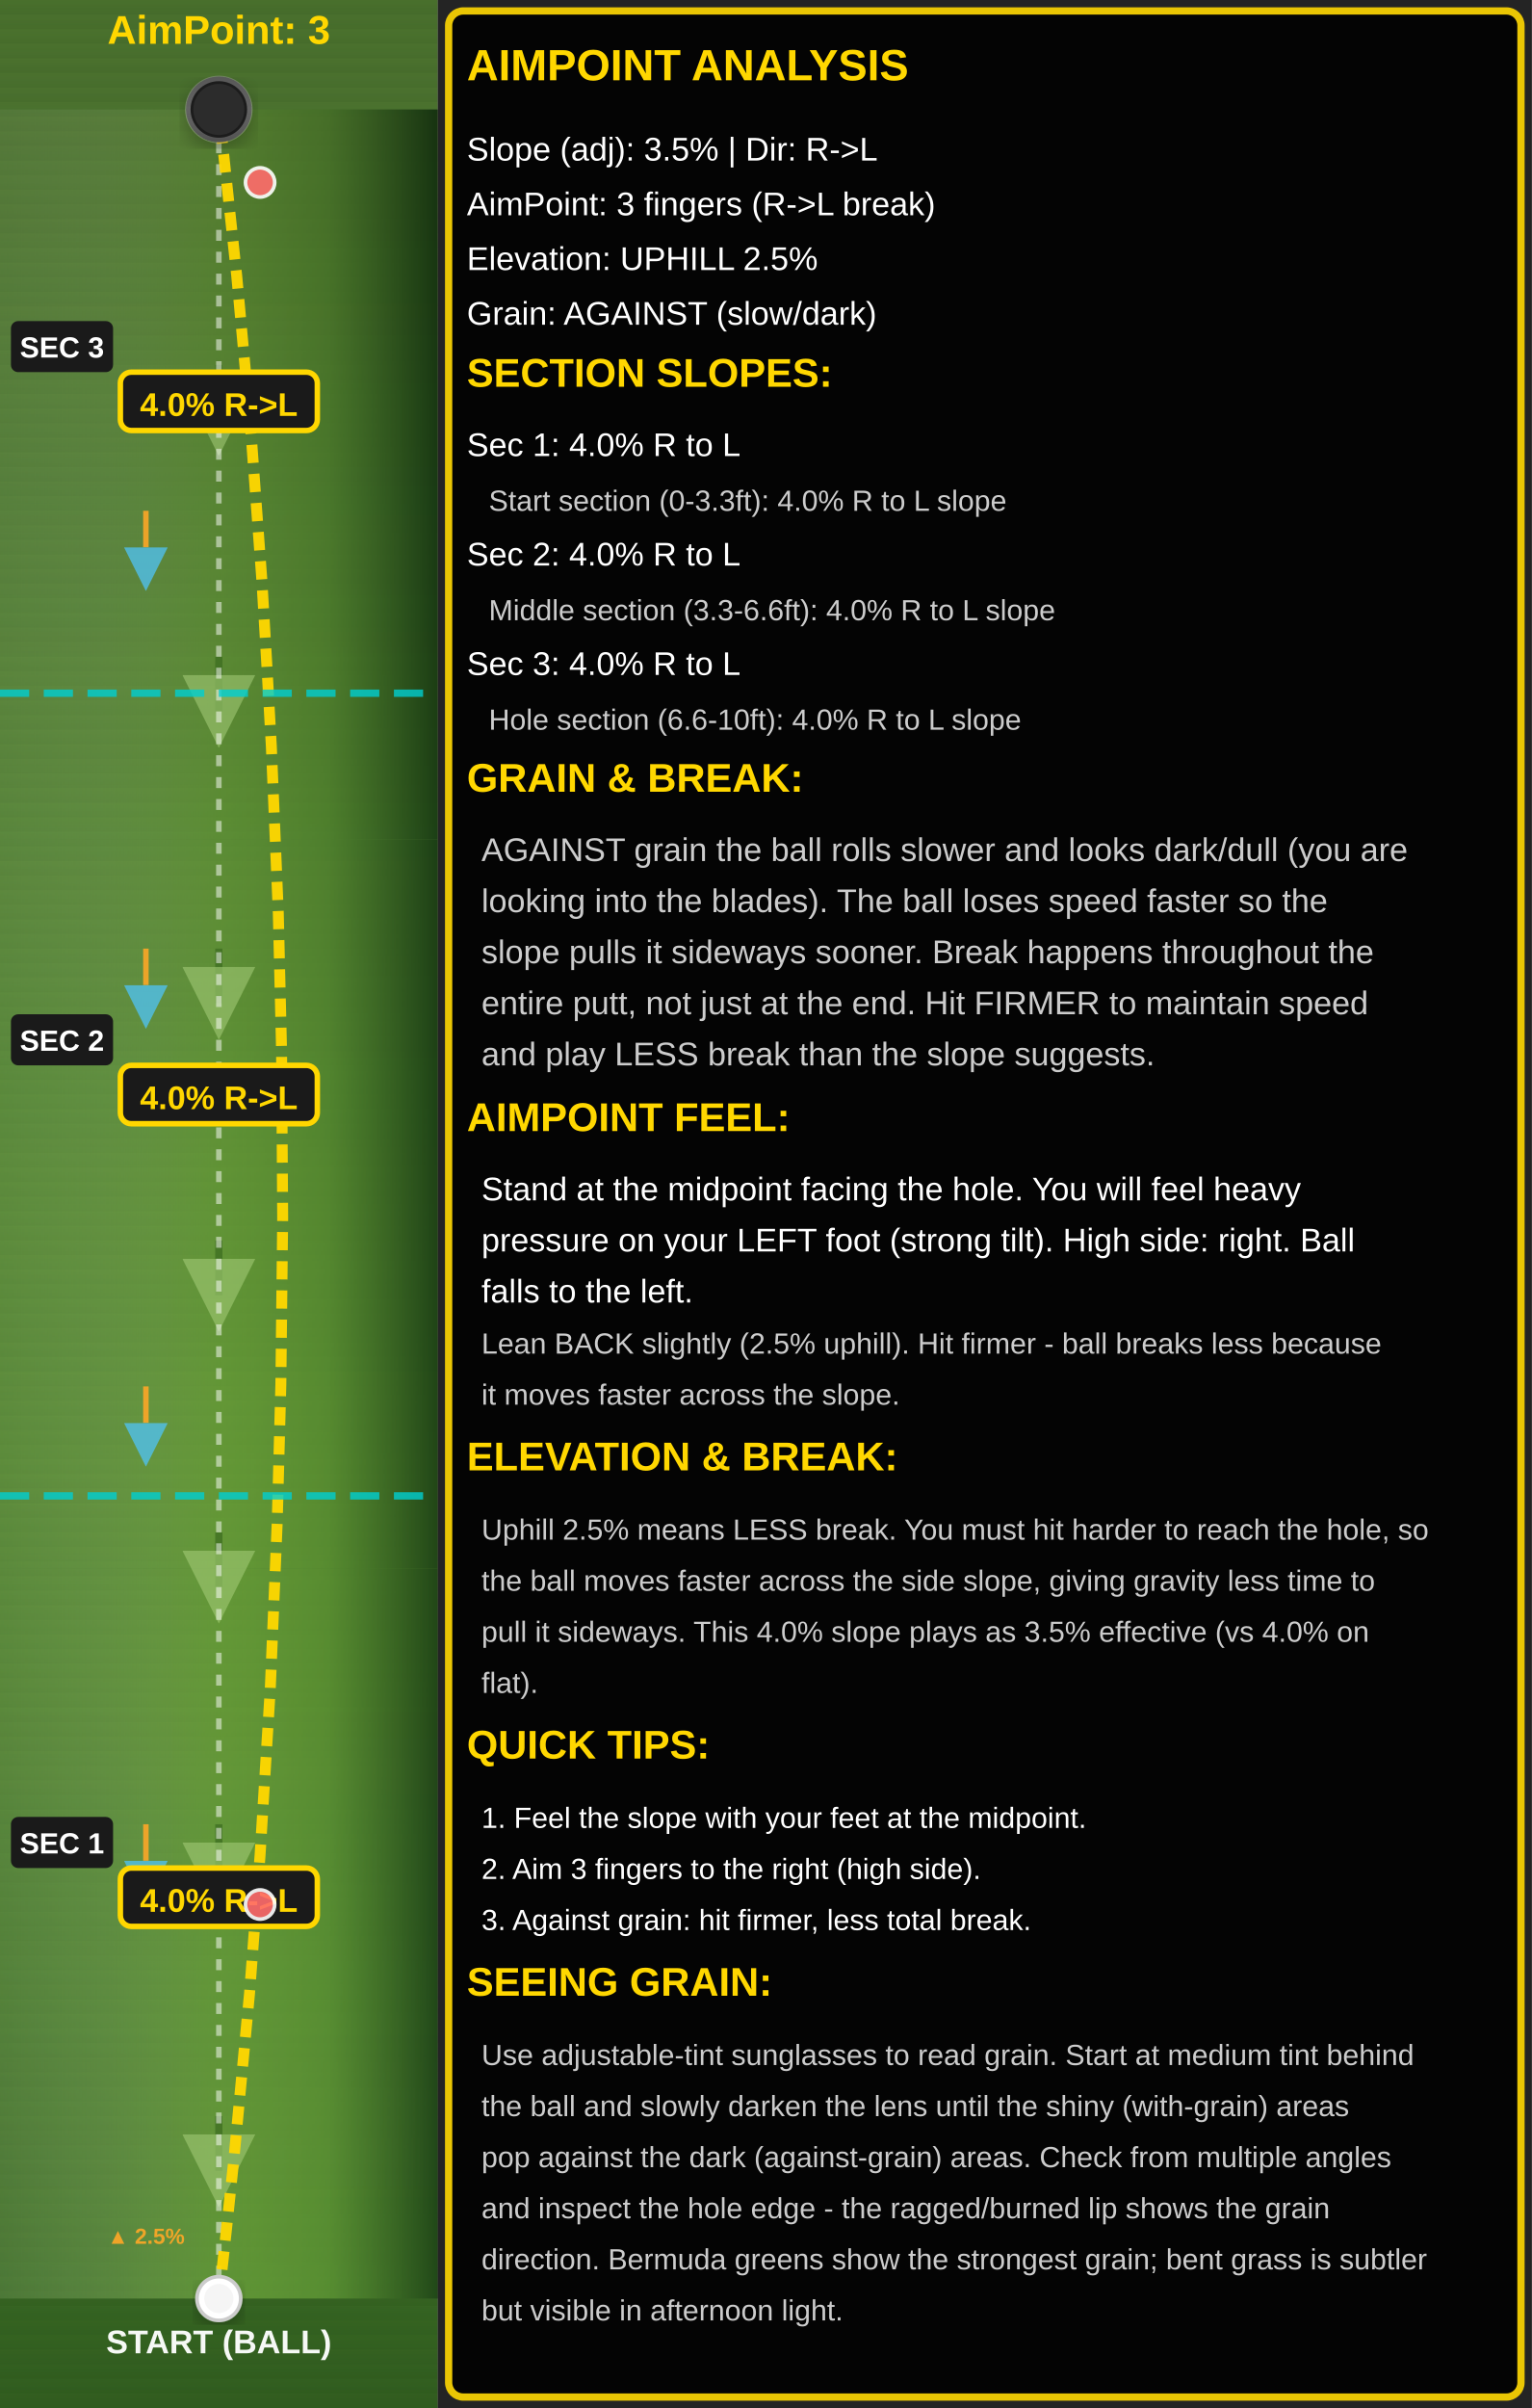
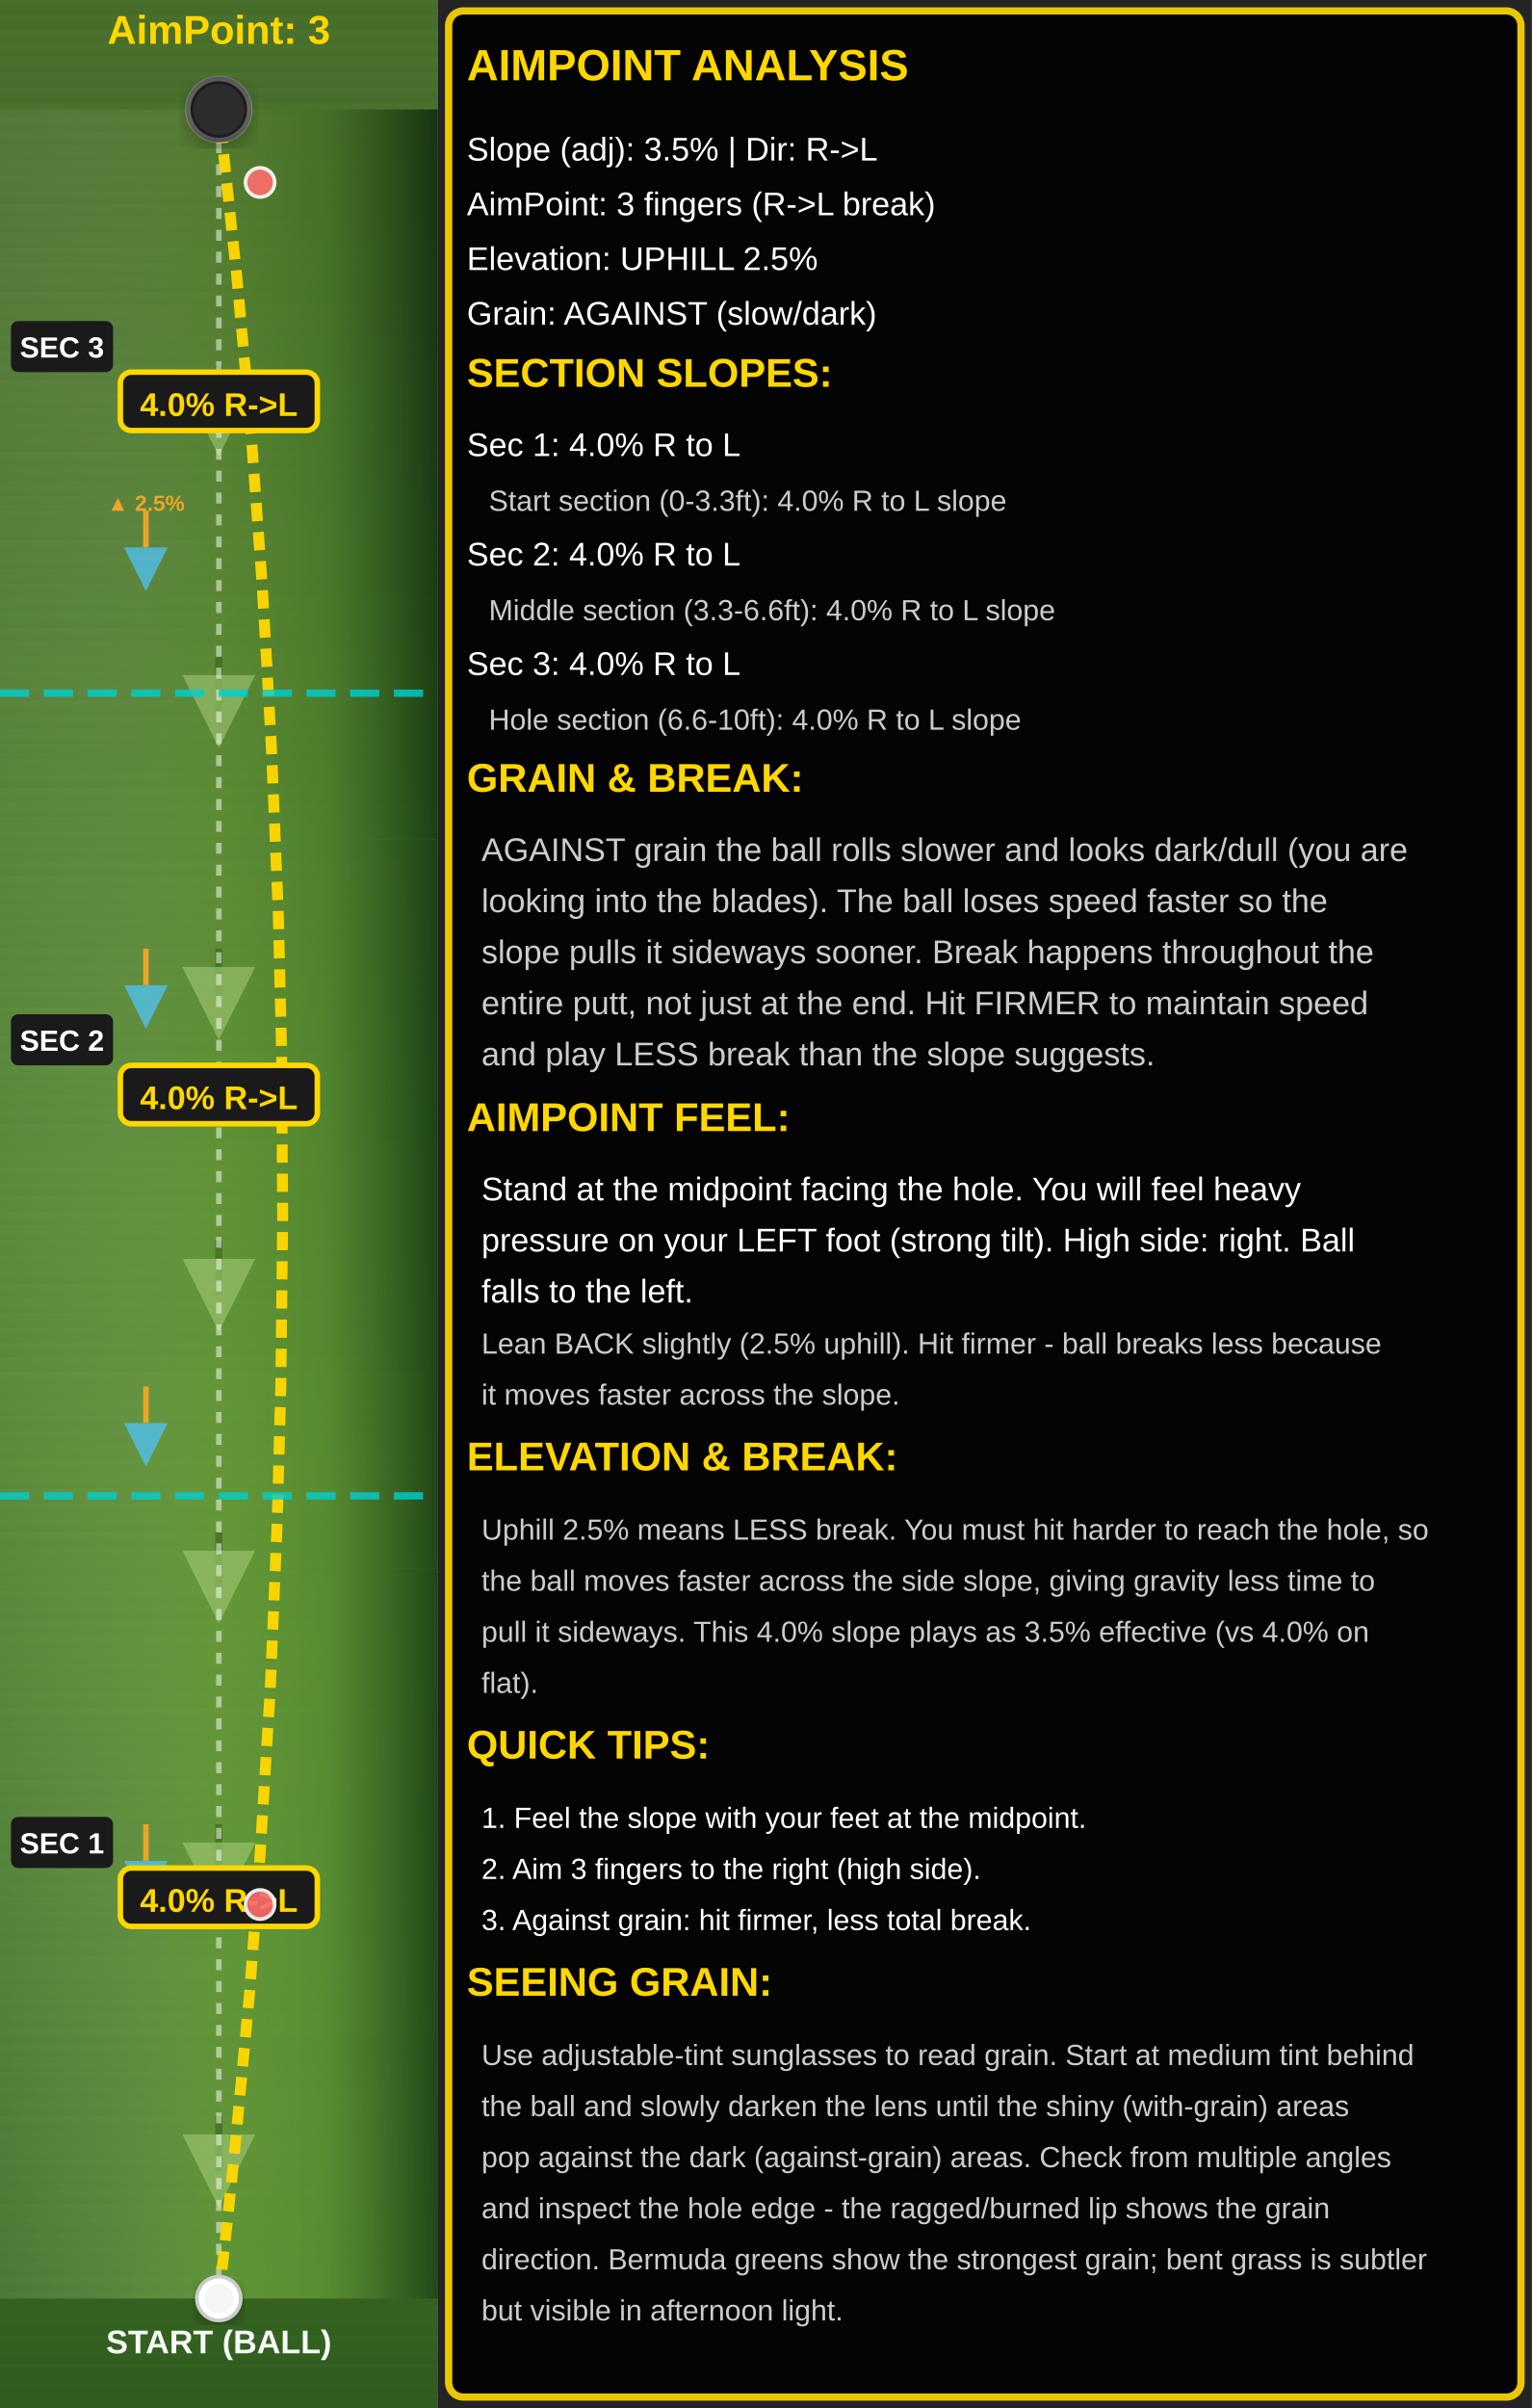
<svg xmlns="http://www.w3.org/2000/svg" width="420" height="660">
  <defs>
    <linearGradient id="baseGreen" x1="0%" y1="0%" x2="0%" y2="100%">
      <stop offset="0%" style="stop-color:#689F38;stop-opacity:1" />
      <stop offset="50%" style="stop-color:#558B2F;stop-opacity:1" />
      <stop offset="100%" style="stop-color:#4A7C27;stop-opacity:1" />
    </linearGradient>
    <linearGradient id="grainGradient" x1="0%" y1="0%" x2="0%" y2="100%">
      <stop offset="0%" style="stop-color:#0D1F0A;stop-opacity:0.7" />
      <stop offset="30%" style="stop-color:#1B3D14;stop-opacity:0.6" />
      <stop offset="60%" style="stop-color:#2E5A1F;stop-opacity:0.45" />
      <stop offset="100%" style="stop-color:#3E7B2F;stop-opacity:0.3" />
    </linearGradient>
    <linearGradient id="elevationGradient" x1="0%" y1="0%" x2="0%" y2="100%">
      <stop offset="0%" style="stop-color:#AED581;stop-opacity:0.28" />
      <stop offset="50%" style="stop-color:#689F38;stop-opacity:0.60" />
      <stop offset="100%" style="stop-color:#1B3D14;stop-opacity:0.92" />
    </linearGradient>
    <linearGradient id="breakGradientSec1" x1="0%" y1="0%" x2="100%" y2="0%">
      <stop offset="0%" style="stop-color:#C5E1A5;stop-opacity:0.2" />
      <stop offset="25%" style="stop-color:#AED581;stop-opacity:0.36" />
      <stop offset="50%" style="stop-color:#8BC34A;stop-opacity:0.6" />
      <stop offset="75%" style="stop-color:#689F38;stop-opacity:0.8" />
      <stop offset="100%" style="stop-color:#1B3D14;stop-opacity:1.0" />
    </linearGradient>
    <linearGradient id="breakGradientSec2" x1="0%" y1="0%" x2="100%" y2="0%">
      <stop offset="0%" style="stop-color:#C5E1A5;stop-opacity:0.2" />
      <stop offset="25%" style="stop-color:#AED581;stop-opacity:0.36" />
      <stop offset="50%" style="stop-color:#8BC34A;stop-opacity:0.6" />
      <stop offset="75%" style="stop-color:#689F38;stop-opacity:0.8" />
      <stop offset="100%" style="stop-color:#1B3D14;stop-opacity:1.0" />
    </linearGradient>
    <linearGradient id="breakGradientSec3" x1="0%" y1="0%" x2="100%" y2="0%">
      <stop offset="0%" style="stop-color:#C5E1A5;stop-opacity:0.2" />
      <stop offset="25%" style="stop-color:#AED581;stop-opacity:0.36" />
      <stop offset="50%" style="stop-color:#8BC34A;stop-opacity:0.6" />
      <stop offset="75%" style="stop-color:#689F38;stop-opacity:0.8" />
      <stop offset="100%" style="stop-color:#1B3D14;stop-opacity:1.0" />
    </linearGradient>
    <linearGradient id="holeGrainGradient" x1="50%" y1="0%" x2="50%" y2="100%">
      <stop offset="0%" style="stop-color:#999999;stop-opacity:0.6" />
      <stop offset="50%" style="stop-color:#CCCCCC;stop-opacity:0.5" />
      <stop offset="100%" style="stop-color:#FFFFFF;stop-opacity:0.3" />
    </linearGradient>
    <filter id="shadow">
      <feDropShadow dx="0" dy="2" stdDeviation="3" flood-opacity="0.3" />
    </filter>
    <marker id="arrowhead-grain" markerWidth="10" markerHeight="10" refX="5" refY="5" orient="auto">
      <polygon points="0,0 10,5 0,10" fill="#AED581" opacity="0.7" />
    </marker>
    <marker id="arrowhead-elev-up" markerWidth="8" markerHeight="8" refX="4" refY="8" orient="0">
      <polygon points="4,0 8,8 0,8" fill="#FFA726" opacity="0.85" />
    </marker>
    <marker id="arrowhead-elev-down" markerWidth="8" markerHeight="8" refX="4" refY="0" orient="0">
      <polygon points="0,0 8,0 4,8" fill="#4FC3F7" opacity="0.85" />
    </marker>
    <pattern id="grassTexture" x="0" y="0" width="4" height="4" patternUnits="userSpaceOnUse">
      <rect width="4" height="4" fill="url(#baseGreen)" opacity="0.95" />
      <line x1="0" y1="2" x2="4" y2="2" stroke="#5A9B3F" stroke-width="0.5" opacity="0.3" />
    </pattern>
  </defs>
  <rect width="120" height="660" fill="url(#baseGreen)" />
  <rect width="120" height="660" fill="url(#grassTexture)" opacity="0.3" />
  <rect width="120" height="660" fill="url(#elevationGradient)" opacity="0.7" />
  <rect x="0" y="430.0" width="120" height="200.0" fill="url(#breakGradientSec1)" opacity="1.0" />
  <rect x="0" y="230.0" width="120" height="200.0" fill="url(#breakGradientSec2)" opacity="1.0" />
  <rect x="0" y="30" width="120" height="200.0" fill="url(#breakGradientSec3)" opacity="1.0" />
  <rect width="120" height="660" fill="url(#grainGradient)" opacity="0.6" />
  <line x1="60.0" y1="100" x2="60.0" y2="115" stroke="#3A6B1F" stroke-width="2" opacity="0.7" marker-end="url(#arrowhead-grain)" />
  <line x1="60.0" y1="180" x2="60.0" y2="195" stroke="#3A6B1F" stroke-width="2" opacity="0.7" marker-end="url(#arrowhead-grain)" />
  <line x1="60.0" y1="260" x2="60.0" y2="275" stroke="#3A6B1F" stroke-width="2" opacity="0.7" marker-end="url(#arrowhead-grain)" />
  <line x1="60.0" y1="340" x2="60.0" y2="355" stroke="#3A6B1F" stroke-width="2" opacity="0.7" marker-end="url(#arrowhead-grain)" />
  <line x1="60.0" y1="420" x2="60.0" y2="435" stroke="#3A6B1F" stroke-width="2" opacity="0.7" marker-end="url(#arrowhead-grain)" />
  <line x1="60.0" y1="500" x2="60.0" y2="515" stroke="#3A6B1F" stroke-width="2" opacity="0.7" marker-end="url(#arrowhead-grain)" />
  <line x1="60.0" y1="580" x2="60.0" y2="595" stroke="#3A6B1F" stroke-width="2" opacity="0.7" marker-end="url(#arrowhead-grain)" />
  <line x1="40.0" y1="140" x2="40.0" y2="150" stroke="#FFA726" stroke-width="1.5" opacity="0.88" marker-end="url(#arrowhead-elev-down)" />
  <line x1="40.0" y1="260" x2="40.0" y2="270" stroke="#FFA726" stroke-width="1.5" opacity="0.88" marker-end="url(#arrowhead-elev-down)" />
  <line x1="40.0" y1="380" x2="40.0" y2="390" stroke="#FFA726" stroke-width="1.5" opacity="0.88" marker-end="url(#arrowhead-elev-down)" />
  <line x1="40.0" y1="500" x2="40.0" y2="510" stroke="#FFA726" stroke-width="1.5" opacity="0.88" marker-end="url(#arrowhead-elev-down)" />
-   <text x="40.0" y="615" font-family="Arial, sans-serif" font-size="6" fill="#FFA726" text-anchor="middle" font-weight="bold" opacity="0.9">▲ 2.5%</text>
+   <text x="40.0" y="140" font-family="Arial, sans-serif" font-size="6" fill="#FFA726" text-anchor="middle" font-weight="bold" opacity="0.9">▲ 2.5%</text>
  <line x1="60.0" y1="630" x2="60.0" y2="30.0" stroke="#FFFFFF" stroke-width="1.5" stroke-dasharray="3,3" opacity="0.5" />
  <path d="M 60.0 630.0 C 61.4 617.5, 62.8 604.6, 64.1 592.0 C 65.5 577.0, 67.0 561.5, 68.4 546.5 C 69.4 533.9, 70.3 521.0, 71.3 508.5 C 72.2 493.4, 73.2 477.9, 74.1 462.9 C 74.7 447.9, 75.4 432.4, 76.0 417.3 C 76.3 404.8, 76.7 391.9, 77.0 379.4 C 77.2 364.3, 77.3 348.8, 77.5 333.8 C 77.4 318.8, 77.3 303.3, 77.2 288.2 C 76.9 275.7, 76.6 262.8, 76.3 250.3 C 75.7 235.2, 75.0 219.7, 74.4 204.7 C 73.6 189.6, 72.7 174.2, 71.8 159.1 C 70.9 146.6, 69.9 133.7, 69.0 121.1 C 67.7 106.1, 66.3 90.6, 64.9 75.6 C 63.3 60.5, 61.6 45.0, 60.0 30.0" stroke="#FFD700" stroke-width="3" fill="none" stroke-dasharray="5,3" opacity="0.95" />
  <line x1="0" y1="410.0" x2="120" y2="410.0" stroke="#00CED1" stroke-width="2" opacity="0.8" stroke-dasharray="8,4" />
  <line x1="0" y1="190.0" x2="120" y2="190.0" stroke="#00CED1" stroke-width="2" opacity="0.8" stroke-dasharray="8,4" />
  <rect x="3" y="498.0" width="28" height="14" fill="#1A1A1A" rx="2" />
  <text x="17" y="508.0" font-family="Arial, sans-serif" font-size="8" fill="#FFFFFF" text-anchor="middle" font-weight="bold">SEC 1</text>
  <rect x="33.0" y="512.0" width="54" height="16" fill="#1A1A1A" rx="3" stroke="#FFD700" stroke-width="1.5" />
  <text x="60.0" y="524.0" font-family="Arial, sans-serif" font-size="9" fill="#FFD700" text-anchor="middle" font-weight="bold">4.0% R-&gt;L</text>
  <rect x="3" y="278.0" width="28" height="14" fill="#1A1A1A" rx="2" />
  <text x="17" y="288.0" font-family="Arial, sans-serif" font-size="8" fill="#FFFFFF" text-anchor="middle" font-weight="bold">SEC 2</text>
  <rect x="33.0" y="292.0" width="54" height="16" fill="#1A1A1A" rx="3" stroke="#FFD700" stroke-width="1.5" />
  <text x="60.0" y="304.0" font-family="Arial, sans-serif" font-size="9" fill="#FFD700" text-anchor="middle" font-weight="bold">4.0% R-&gt;L</text>
  <rect x="3" y="88.0" width="28" height="14" fill="#1A1A1A" rx="2" />
  <text x="17" y="98.0" font-family="Arial, sans-serif" font-size="8" fill="#FFFFFF" text-anchor="middle" font-weight="bold">SEC 3</text>
  <rect x="33.0" y="102.0" width="54" height="16" fill="#1A1A1A" rx="3" stroke="#FFD700" stroke-width="1.5" />
  <text x="60.0" y="114.0" font-family="Arial, sans-serif" font-size="9" fill="#FFD700" text-anchor="middle" font-weight="bold">4.0% R-&gt;L</text>
  <circle cx="71.306" cy="522" r="4" fill="#FF6B6B" opacity="0.9" stroke="#FFFFFF" stroke-width="1" />
  <circle cx="71.306" cy="50" r="4" fill="#FF6B6B" opacity="0.9" stroke="#FFFFFF" stroke-width="1" />
  <text x="60.0" y="12" font-family="Arial, sans-serif" font-size="11" fill="#FFD700" text-anchor="middle" font-weight="bold">AimPoint: 3</text>
  <circle cx="60.0" cy="30.0" r="9" fill="#1A1A1A" filter="url(#shadow)" />
  <circle cx="60.0" cy="30.0" r="7" fill="#2C2C2C" />
  <circle cx="60.0" cy="30.0" r="8.5" fill="none" stroke="url(#holeGrainGradient)" stroke-width="1.5" opacity="0.8" />
  <circle cx="60.0" cy="630" r="6" fill="#FFFFFF" stroke="#CCCCCC" stroke-width="1" filter="url(#shadow)" />
  <circle cx="60.0" cy="630" r="4" fill="#F5F5F5" />
  <text x="60.0" y="645" font-family="Arial, sans-serif" font-size="9" fill="#FFFFFF" text-anchor="middle" font-weight="bold" opacity="0.95">START (BALL)</text>
  <rect x="120" y="0" width="300" height="660" fill="#1A1A1A" opacity="0.95" />
  <rect x="123" y="3" width="294" height="654" fill="#000000" opacity="0.9" rx="4" stroke="#FFD700" stroke-width="2" />
  <text x="128" y="22" font-family="Arial, sans-serif" font-size="12" fill="#FFD700" font-weight="bold">AIMPOINT ANALYSIS</text>
  <text x="128" y="44" font-family="Arial, sans-serif" font-size="9" fill="#FFFFFF">Slope (adj): 3.5%  |  Dir: R-&gt;L</text>
  <text x="128" y="59" font-family="Arial, sans-serif" font-size="9" fill="#FFFFFF">AimPoint: 3 fingers (R-&gt;L break)</text>
  <text x="128" y="74" font-family="Arial, sans-serif" font-size="9" fill="#FFFFFF">Elevation: UPHILL 2.5%</text>
  <text x="128" y="89" font-family="Arial, sans-serif" font-size="9" fill="#FFFFFF">Grain: AGAINST (slow/dark)</text>
  <text x="128" y="106" font-family="Arial, sans-serif" font-size="11" fill="#FFD700" font-weight="bold">SECTION SLOPES:</text>
  <text x="128" y="125" font-family="Arial, sans-serif" font-size="9" fill="#FFFFFF">Sec 1: 4.0% R to L</text>
  <text x="134" y="140" font-family="Arial, sans-serif" font-size="8" fill="#CCCCCC">Start section (0-3.3ft): 4.0% R to L slope</text>
  <text x="128" y="155" font-family="Arial, sans-serif" font-size="9" fill="#FFFFFF">Sec 2: 4.0% R to L</text>
  <text x="134" y="170" font-family="Arial, sans-serif" font-size="8" fill="#CCCCCC">Middle section (3.3-6.6ft): 4.0% R to L slope</text>
  <text x="128" y="185" font-family="Arial, sans-serif" font-size="9" fill="#FFFFFF">Sec 3: 4.0% R to L</text>
  <text x="134" y="200" font-family="Arial, sans-serif" font-size="8" fill="#CCCCCC">Hole section (6.6-10ft): 4.0% R to L slope</text>
  <text x="128" y="217" font-family="Arial, sans-serif" font-size="11" fill="#FFD700" font-weight="bold">GRAIN &amp; BREAK:</text>
  <text x="132" y="236" font-family="Arial, sans-serif" font-size="9" fill="#CCCCCC">AGAINST grain the ball rolls slower and looks dark/dull (you are</text>
  <text x="132" y="250" font-family="Arial, sans-serif" font-size="9" fill="#CCCCCC">looking into the blades). The ball loses speed faster so the</text>
  <text x="132" y="264" font-family="Arial, sans-serif" font-size="9" fill="#CCCCCC">slope pulls it sideways sooner. Break happens throughout the</text>
  <text x="132" y="278" font-family="Arial, sans-serif" font-size="9" fill="#CCCCCC">entire putt, not just at the end. Hit FIRMER to maintain speed</text>
  <text x="132" y="292" font-family="Arial, sans-serif" font-size="9" fill="#CCCCCC">and play LESS break than the slope suggests.</text>
  <text x="128" y="310" font-family="Arial, sans-serif" font-size="11" fill="#FFD700" font-weight="bold">AIMPOINT FEEL:</text>
  <text x="132" y="329" font-family="Arial, sans-serif" font-size="9" fill="#FFFFFF">Stand at the midpoint facing the hole. You will feel heavy</text>
  <text x="132" y="343" font-family="Arial, sans-serif" font-size="9" fill="#FFFFFF">pressure on your LEFT foot (strong tilt). High side: right. Ball</text>
  <text x="132" y="357" font-family="Arial, sans-serif" font-size="9" fill="#FFFFFF">falls to the left.</text>
  <text x="132" y="371" font-family="Arial, sans-serif" font-size="8" fill="#CCCCCC">Lean BACK slightly (2.5% uphill). Hit firmer - ball breaks less because</text>
  <text x="132" y="385" font-family="Arial, sans-serif" font-size="8" fill="#CCCCCC">it moves faster across the slope.</text>
  <text x="128" y="403" font-family="Arial, sans-serif" font-size="11" fill="#FFD700" font-weight="bold">ELEVATION &amp; BREAK:</text>
  <text x="132" y="422" font-family="Arial, sans-serif" font-size="8" fill="#CCCCCC">Uphill 2.5% means LESS break. You must hit harder to reach the hole, so</text>
  <text x="132" y="436" font-family="Arial, sans-serif" font-size="8" fill="#CCCCCC">the ball moves faster across the side slope, giving gravity less time to</text>
  <text x="132" y="450" font-family="Arial, sans-serif" font-size="8" fill="#CCCCCC">pull it sideways. This 4.0% slope plays as 3.5% effective (vs 4.0% on</text>
  <text x="132" y="464" font-family="Arial, sans-serif" font-size="8" fill="#CCCCCC">flat).</text>
  <text x="128" y="482" font-family="Arial, sans-serif" font-size="11" fill="#FFD700" font-weight="bold">QUICK TIPS:</text>
  <text x="132" y="501" font-family="Arial, sans-serif" font-size="8" fill="#FFFFFF">1. Feel the slope with your feet at the midpoint.</text>
  <text x="132" y="515" font-family="Arial, sans-serif" font-size="8" fill="#FFFFFF">2. Aim 3 fingers to the right (high side).</text>
  <text x="132" y="529" font-family="Arial, sans-serif" font-size="8" fill="#FFFFFF">3. Against grain: hit firmer, less total break.</text>
  <text x="128" y="547" font-family="Arial, sans-serif" font-size="11" fill="#FFD700" font-weight="bold">SEEING GRAIN:</text>
  <text x="132" y="566" font-family="Arial, sans-serif" font-size="8" fill="#CCCCCC">Use adjustable-tint sunglasses to read grain. Start at medium tint behind</text>
  <text x="132" y="580" font-family="Arial, sans-serif" font-size="8" fill="#CCCCCC">the ball and slowly darken the lens until the shiny (with-grain) areas</text>
  <text x="132" y="594" font-family="Arial, sans-serif" font-size="8" fill="#CCCCCC">pop against the dark (against-grain) areas. Check from multiple angles</text>
  <text x="132" y="608" font-family="Arial, sans-serif" font-size="8" fill="#CCCCCC">and inspect the hole edge - the ragged/burned lip shows the grain</text>
  <text x="132" y="622" font-family="Arial, sans-serif" font-size="8" fill="#CCCCCC">direction. Bermuda greens show the strongest grain; bent grass is subtler</text>
  <text x="132" y="636" font-family="Arial, sans-serif" font-size="8" fill="#CCCCCC">but visible in afternoon light.</text>
</svg>
